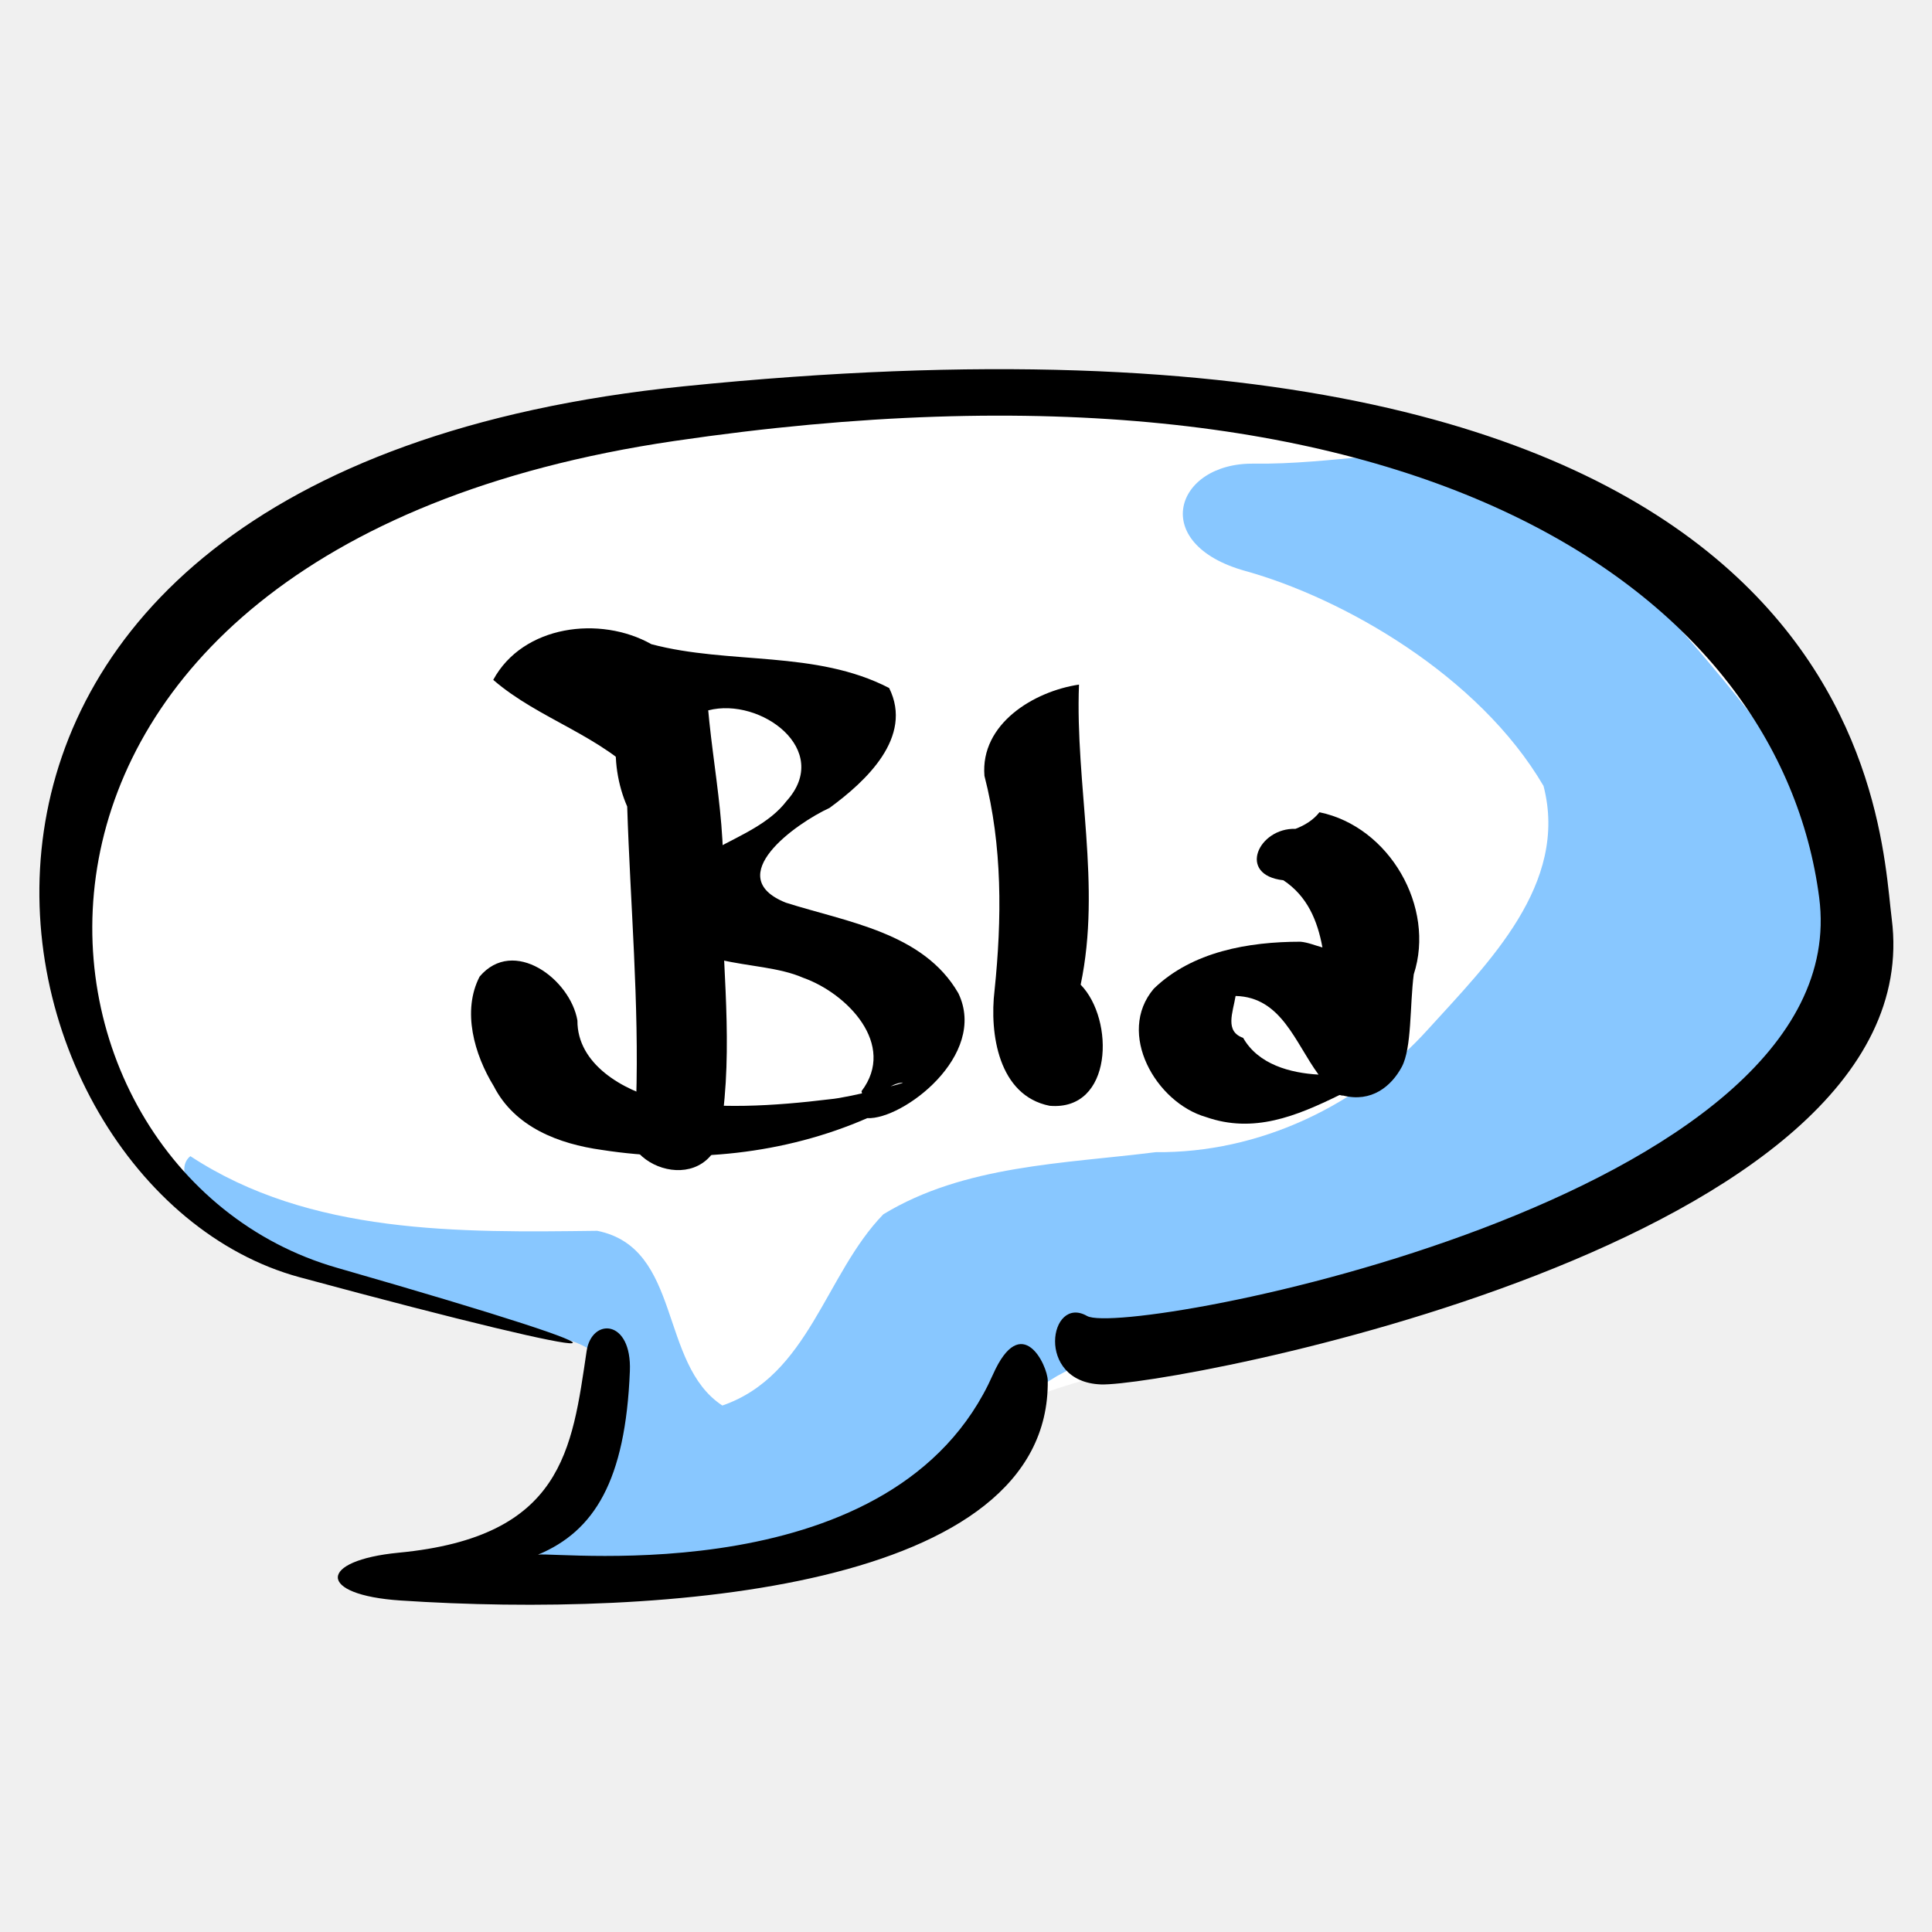
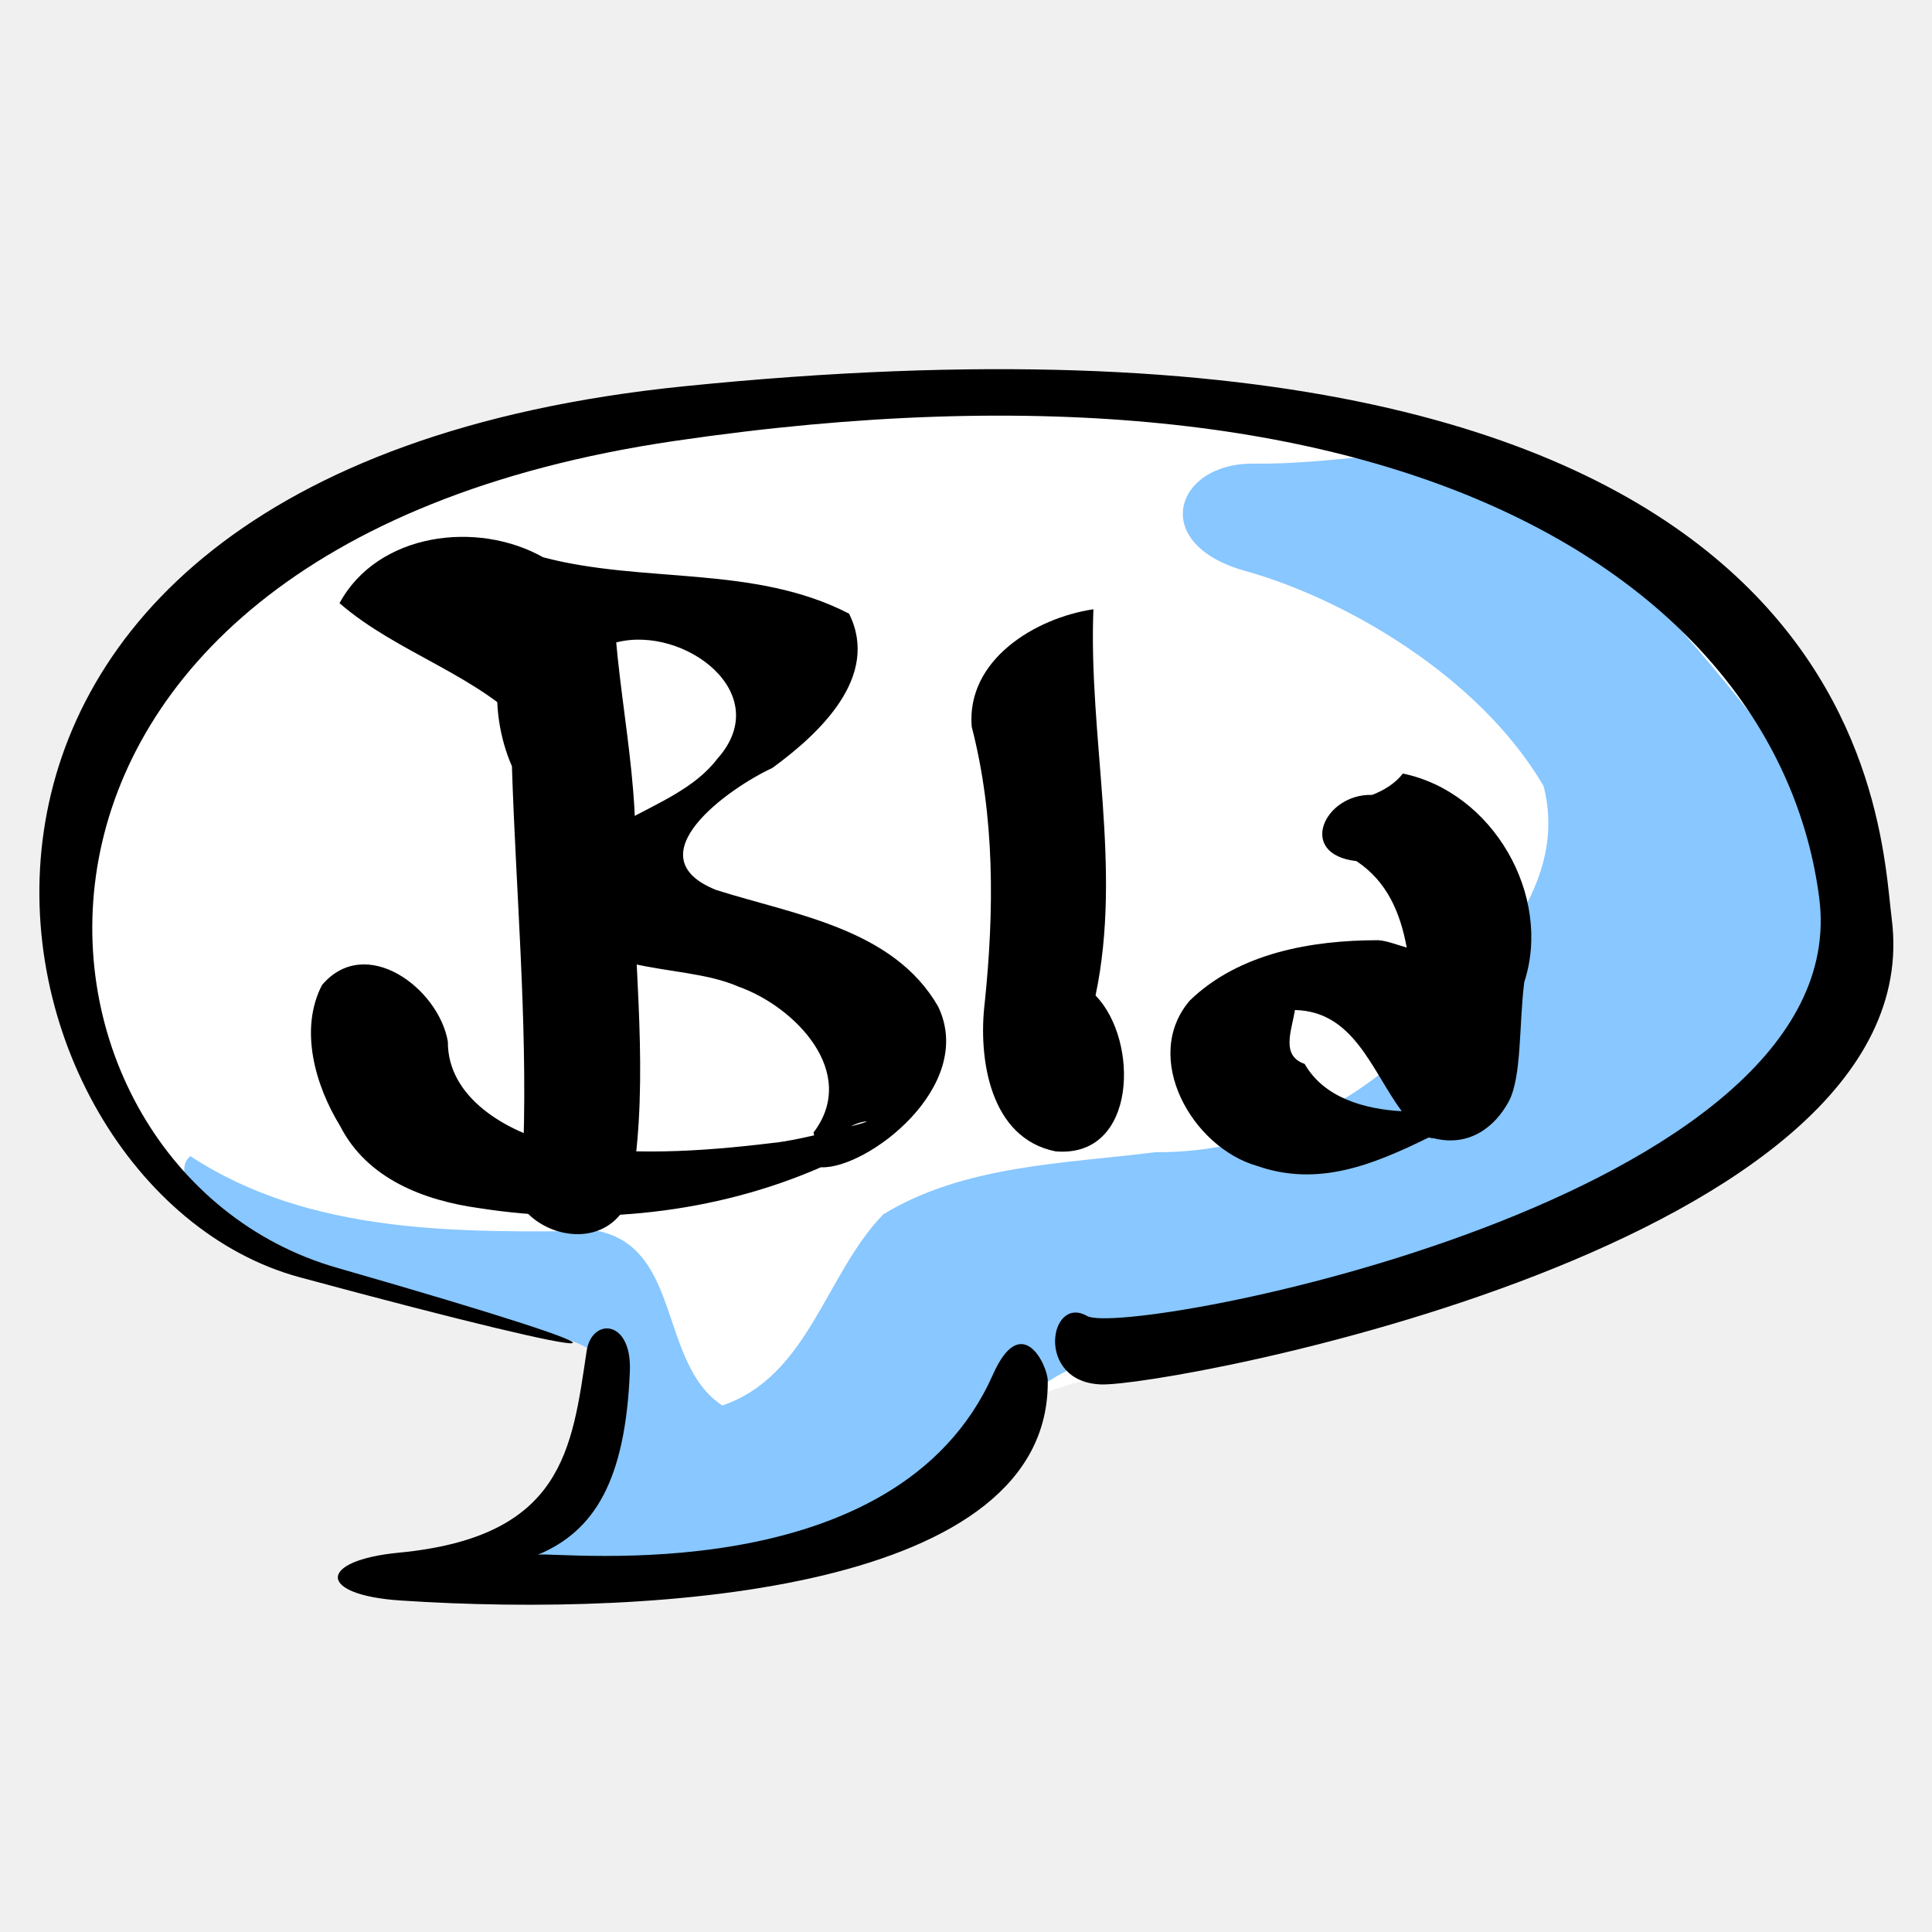
<svg xmlns="http://www.w3.org/2000/svg" xmlns:xlink="http://www.w3.org/1999/xlink" width="32" height="32" id="svg2" version="1.0">
  <defs id="defs4">
    <linearGradient id="linearGradient3155">
      <stop style="stop-color:#ffffff;stop-opacity:1;" offset="0" id="stop3157" />
      <stop style="stop-color:#4c97ff;stop-opacity:1;" offset="1" id="stop3159" />
    </linearGradient>
    <radialGradient xlink:href="#linearGradient3155" id="radialGradient3237" gradientUnits="userSpaceOnUse" gradientTransform="matrix(2.259682,2.3485053e-2,-1.8174044e-2,1.748667,-420.69,-512.9643)" cx="269.325" cy="358.681" fx="269.325" fy="358.681" r="113.222" />
    <radialGradient xlink:href="#linearGradient3155" id="radialGradient3272" gradientUnits="userSpaceOnUse" gradientTransform="matrix(0.2133751,2.2176241e-3,-1.7161212e-3,0.1651215,-19.20198,-23.70424)" cx="269.325" cy="358.681" fx="269.325" fy="358.681" r="113.222" />
  </defs>
  <g id="layer1" transform="translate(-21.77512,-22.07055)">
    <path style="fill:#ffffff;fill-opacity:1;fill-rule:evenodd;stroke:none;stroke-width:1px;stroke-linecap:butt;stroke-linejoin:miter;stroke-opacity:1" d="M 31.695,44.321 C 31.695,44.321 22.024,43.584 22.761,36.492 C 23.498,29.4 33.444,28.848 36.576,28.664 C 39.707,28.479 50.575,28.756 52.049,35.018 C 53.522,41.281 47.628,43.215 41.918,44.413 C 36.207,45.61 39.431,45.702 37.405,46.807 C 35.378,47.912 27.55,48.557 28.839,48.281 C 30.129,48.005 31.418,46.991 31.51,46.255 C 31.602,45.518 31.695,44.321 31.695,44.321 z" id="path3299" />
    <g id="g3294" transform="matrix(1.359112,5.4218468e-2,-5.4218468e-2,1.359112,44.18476,-47.91447)">
      <path id="path3179" d="M 1.067,57.101 C 0.109,57.127 -0.179,58.13 1.019,58.411 C 2.216,58.693 3.908,59.565 4.751,60.882 C 5.108,62.062 4.164,63.063 3.468,63.894 C 2.666,64.86 1.472,65.488 0.21,65.526 C -0.901,65.711 -2.114,65.776 -3.074,66.414 C -3.753,67.171 -3.899,68.414 -4.94,68.819 C -5.736,68.341 -5.506,66.921 -6.547,66.754 C -8.22,66.842 -10.04,66.942 -11.534,66.043 C -11.868,66.337 -10.886,67.251 -10.333,67.29 C -9.275,67.601 -8.088,67.906 -7.005,68.064 C -5.884,68.231 -6.169,69.291 -6.65,69.975 C -7.015,70.405 -7.492,71.144 -6.527,70.949 C -5.581,70.812 -4.616,70.755 -3.692,70.506 C -2.692,70.216 -1.765,69.579 -1.286,68.637 C -0.495,67.757 0.814,67.955 1.838,67.55 C 3.794,67.083 5.881,66.536 7.281,64.985 C 8.134,64.098 8.893,62.743 8.301,61.517 C 7.746,60.324 6.776,59.393 5.9,58.435 C 5.284,57.823 4.598,57.266 3.811,56.89 C 2.894,56.818 2.025,57.075 1.067,57.101 z" style="fill:#88c7ff;fill-opacity:1;fill-rule:evenodd;stroke:none;stroke-width:1px;stroke-linecap:butt;stroke-linejoin:miter;stroke-opacity:1" />
      <path transform="translate(21.77512,22.07055)" id="path3175" d="M -22.321,45.482 C -21.843,45.733 -12.991,43.696 -13.616,40.036 C -14.241,36.375 -18.75,33.339 -27.768,35.036 C -36.786,36.732 -35.651,44.238 -31.473,45.259 C -27.259,46.289 -27.812,46.33 -31.92,45.393 C -35.984,44.465 -38.15,35.853 -27.679,34.366 C -13.261,32.319 -12.927,39.053 -12.723,40.259 C -12.056,44.215 -21.317,46.308 -22.121,46.308 C -22.924,46.308 -22.79,45.237 -22.321,45.482 z" style="fill:#000000;fill-opacity:1;fill-rule:evenodd;stroke:none;stroke-width:1px;stroke-linecap:butt;stroke-linejoin:miter;stroke-opacity:1" />
      <path transform="translate(21.77512,22.07055)" id="path3177" d="M -28.393,46.152 C -28.524,47.36 -28.588,48.425 -30.58,48.696 C -31.562,48.83 -31.56,49.25 -30.536,49.277 C -27.341,49.361 -22.634,48.826 -22.768,46.286 C -22.778,46.103 -23.121,45.443 -23.438,46.241 C -24.508,48.939 -28.616,48.607 -28.884,48.652 C -28.214,48.339 -27.857,47.714 -27.857,46.375 C -27.857,45.739 -28.348,45.74 -28.393,46.152 z" style="fill:#000000;fill-opacity:1;fill-rule:evenodd;stroke:none;stroke-width:1px;stroke-linecap:butt;stroke-linejoin:miter;stroke-opacity:1" />
    </g>
-     <g id="g3288" transform="matrix(1.373825,0,0,1.373825,40.76634,-49.1985)">
+     <g id="g3288" transform="matrix(1.768162,0,0,1.768162,41.32638,-74.15763)">
      <path id="path3185" d="M -6.071,61.294 C -6.568,60.743 -7.324,60.552 -7.877,60.073 C -7.519,59.412 -6.587,59.295 -5.97,59.643 C -5.029,59.892 -3.992,59.712 -3.104,60.171 C -2.809,60.764 -3.385,61.297 -3.823,61.617 C -4.228,61.803 -5.133,62.445 -4.35,62.759 C -3.611,62.994 -2.691,63.119 -2.269,63.852 C -1.91,64.602 -2.942,65.379 -3.368,65.357 C -4.363,65.792 -5.498,65.907 -6.568,65.74 C -7.088,65.668 -7.619,65.465 -7.871,64.971 C -8.105,64.59 -8.256,64.065 -8.041,63.65 C -7.632,63.168 -6.948,63.68 -6.862,64.18 C -6.866,64.706 -6.313,65.022 -5.857,65.135 C -5.187,65.256 -4.492,65.211 -3.818,65.129 C -3.576,65.109 -2.824,64.912 -2.954,64.929 C -3.227,64.962 -3.369,65.359 -3.437,65.032 C -3.01,64.47 -3.61,63.852 -4.142,63.664 C -4.706,63.416 -5.656,63.61 -5.848,62.845 C -5.723,62.105 -4.746,62.068 -4.34,61.533 C -3.785,60.917 -4.654,60.278 -5.282,60.44 C -6.03,60.408 -6.791,60.32 -7.499,60.061 C -7.302,59.479 -6.591,59.695 -6.189,59.918 C -5.637,59.996 -4.961,60.766 -5.659,61.139 C -5.808,61.181 -5.954,61.18 -6.071,61.294 z" style="fill:#000000;fill-opacity:1;stroke:none;stroke-width:0.045;stroke-linecap:round;stroke-linejoin:round;stroke-miterlimit:4;stroke-dasharray:none;stroke-opacity:1" />
      <path id="path3189" d="M -5.313,59.873 C -5.315,60.822 -5.031,61.755 -5.124,62.707 C -5.1,63.69 -4.973,64.69 -5.165,65.663 C -5.466,66.355 -6.607,65.807 -6.154,65.151 C -6.117,63.966 -6.224,62.784 -6.262,61.6 C -6.485,61.093 -6.488,60.298 -5.897,60.047 C -5.705,59.977 -5.471,60.026 -5.313,59.873 z" style="fill:#000000;fill-opacity:1;stroke:none;stroke-width:0.045;stroke-linecap:round;stroke-linejoin:round;stroke-miterlimit:4;stroke-dasharray:none;stroke-opacity:1" />
      <path id="path3191" d="M -0.815,60.13 C -0.862,61.336 -0.543,62.55 -0.795,63.748 C -0.384,64.168 -0.404,65.274 -1.169,65.208 C -1.785,65.086 -1.896,64.339 -1.833,63.816 C -1.744,62.958 -1.737,62.072 -1.955,61.23 C -2.006,60.603 -1.359,60.211 -0.815,60.13 z" style="fill:#000000;fill-opacity:1;stroke:none;stroke-width:0.045;stroke-linecap:round;stroke-linejoin:round;stroke-miterlimit:4;stroke-dasharray:none;stroke-opacity:1" />
      <path id="path3194" d="M 2.084,61.669 C 2.011,61.763 1.904,61.828 1.795,61.869 C 1.349,61.855 1.086,62.426 1.649,62.489 C 1.938,62.681 2.06,62.974 2.12,63.299 C 2.033,63.275 1.941,63.237 1.855,63.23 C 1.232,63.23 0.549,63.348 0.087,63.796 C -0.369,64.332 0.112,65.171 0.717,65.344 C 1.289,65.544 1.801,65.335 2.322,65.08 C 2.334,65.074 2.356,65.09 2.367,65.084 C 2.71,65.172 2.95,64.974 3.076,64.74 C 3.199,64.511 3.172,64.001 3.221,63.623 C 3.485,62.814 2.929,61.843 2.084,61.669 z M 1.073,63.884 C 1.626,63.897 1.79,64.447 2.073,64.832 C 1.734,64.813 1.347,64.711 1.164,64.389 C 0.94,64.311 1.04,64.085 1.073,63.884 z" style="fill:#000000;fill-opacity:1;stroke:none;stroke-width:0.045;stroke-linecap:round;stroke-linejoin:round;stroke-miterlimit:4;stroke-dasharray:none;stroke-opacity:1" />
    </g>
  </g>
</svg>
